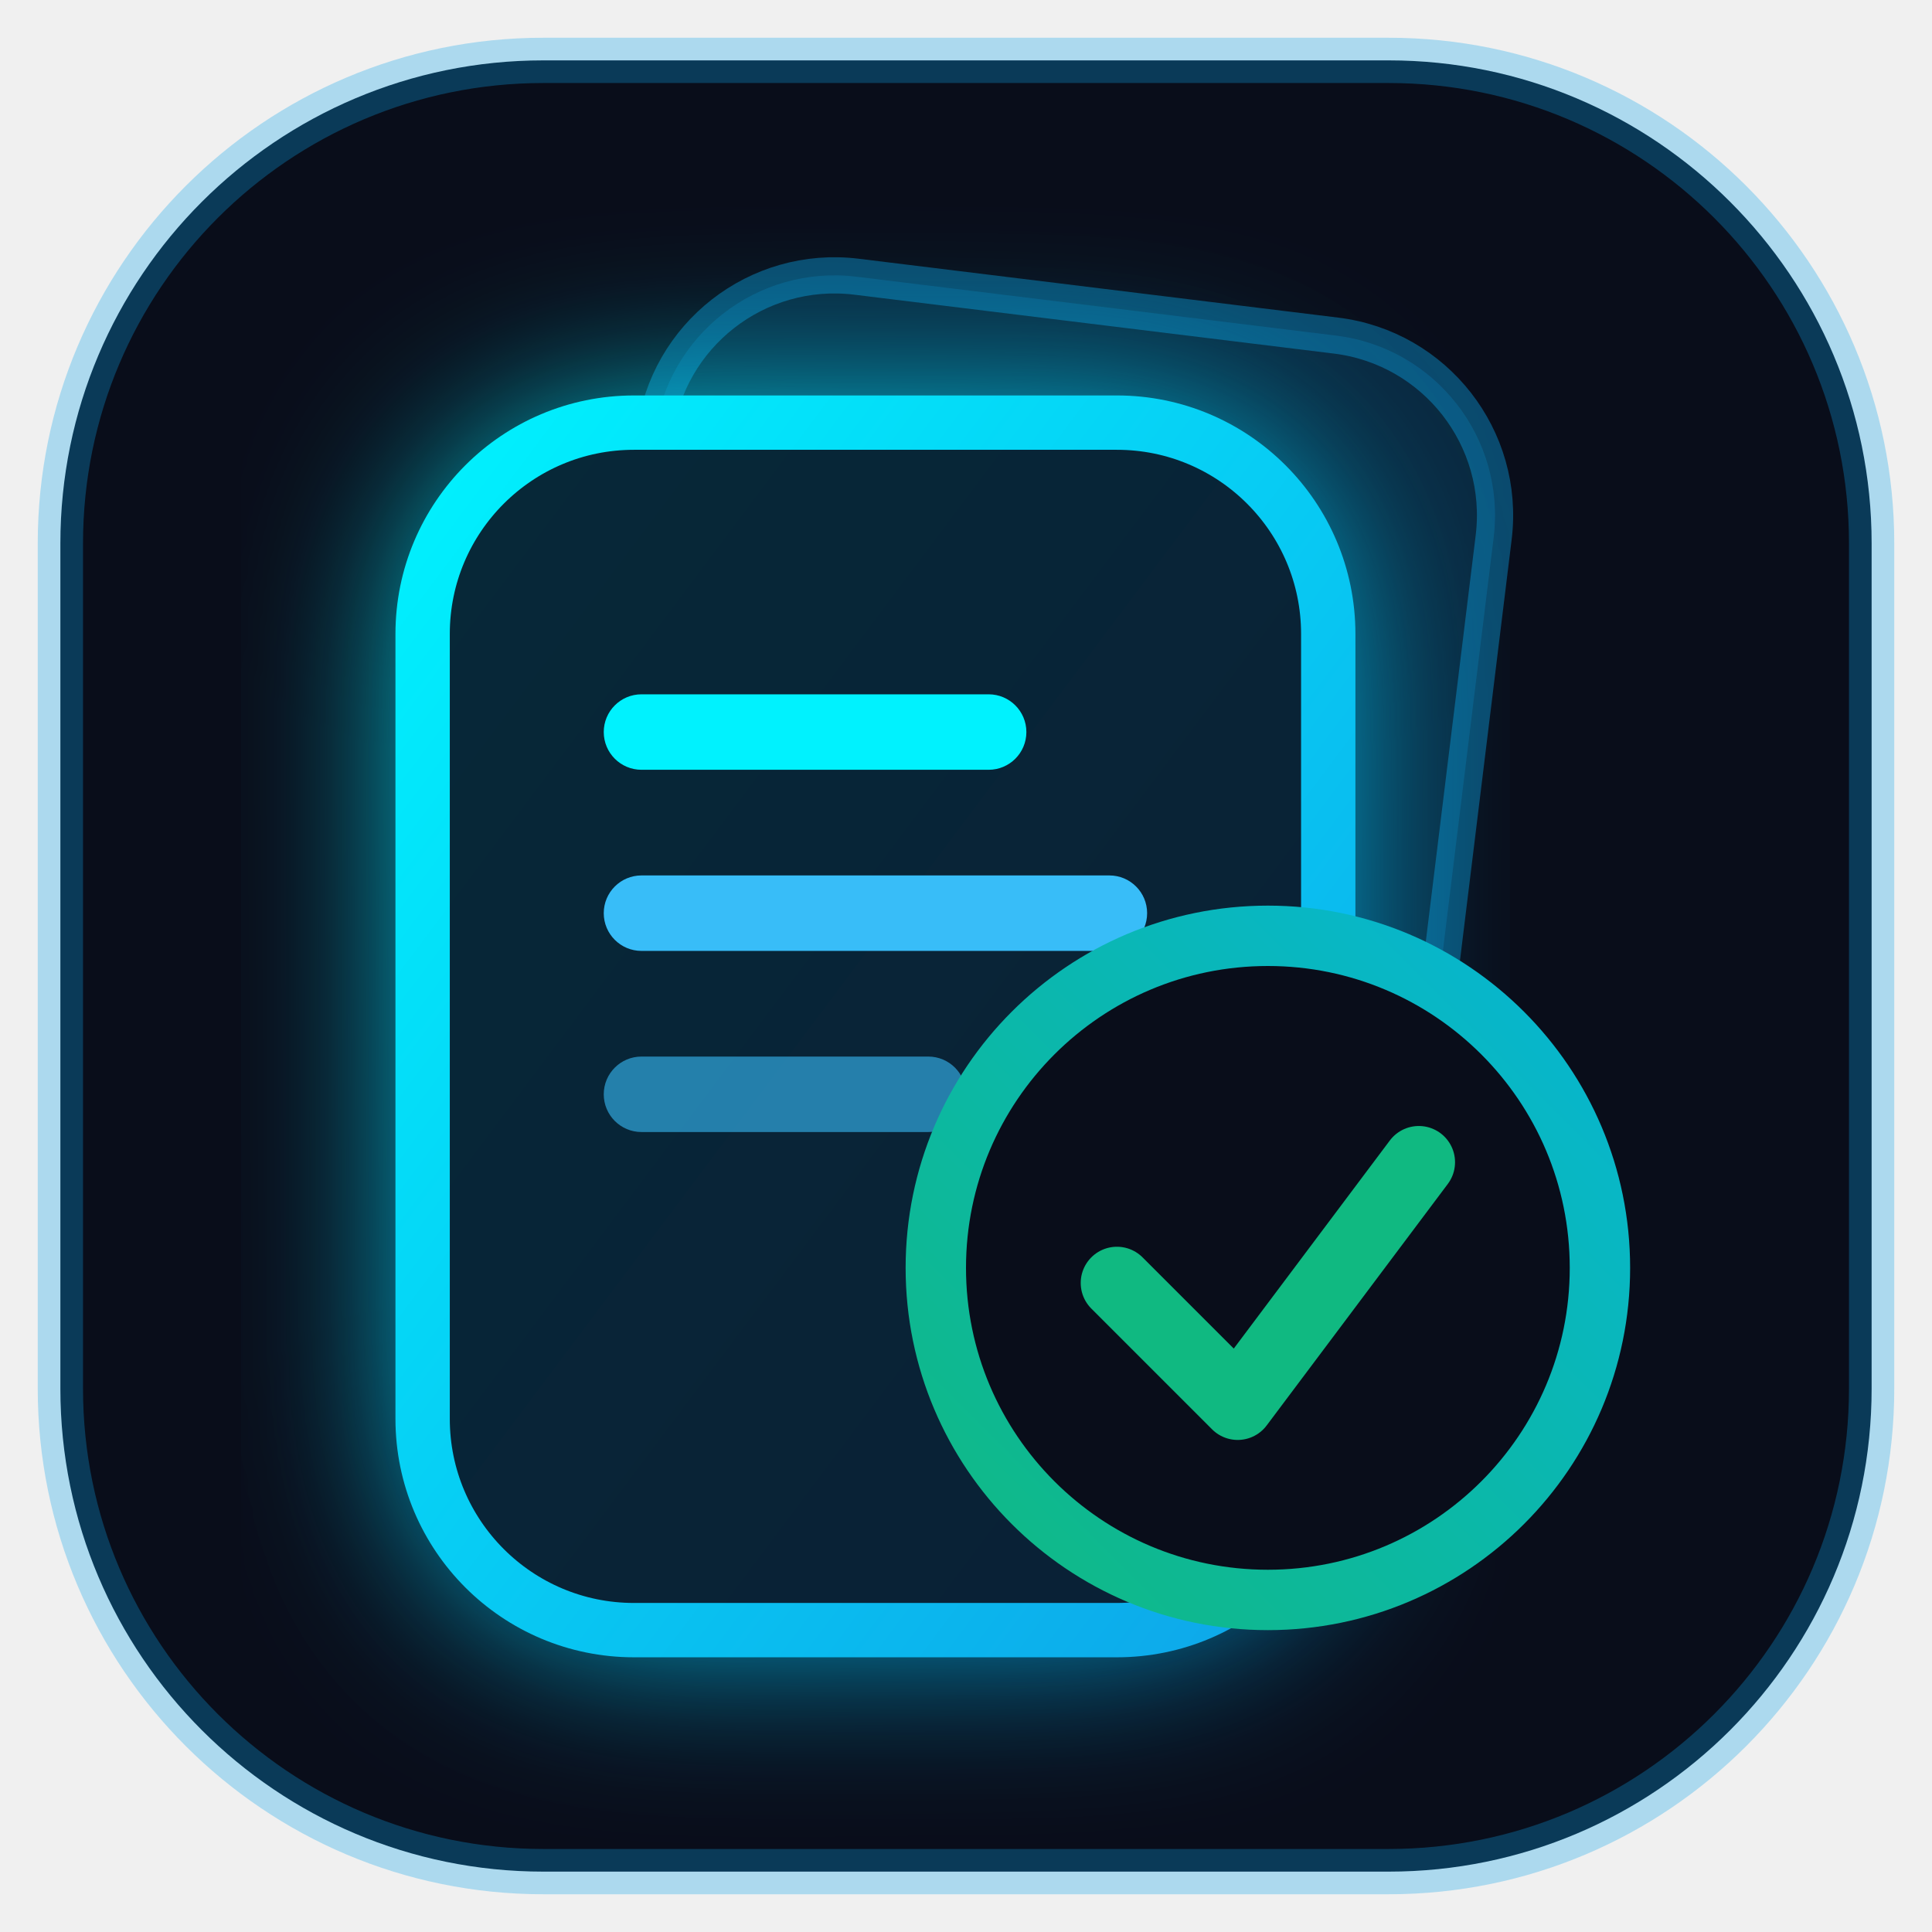
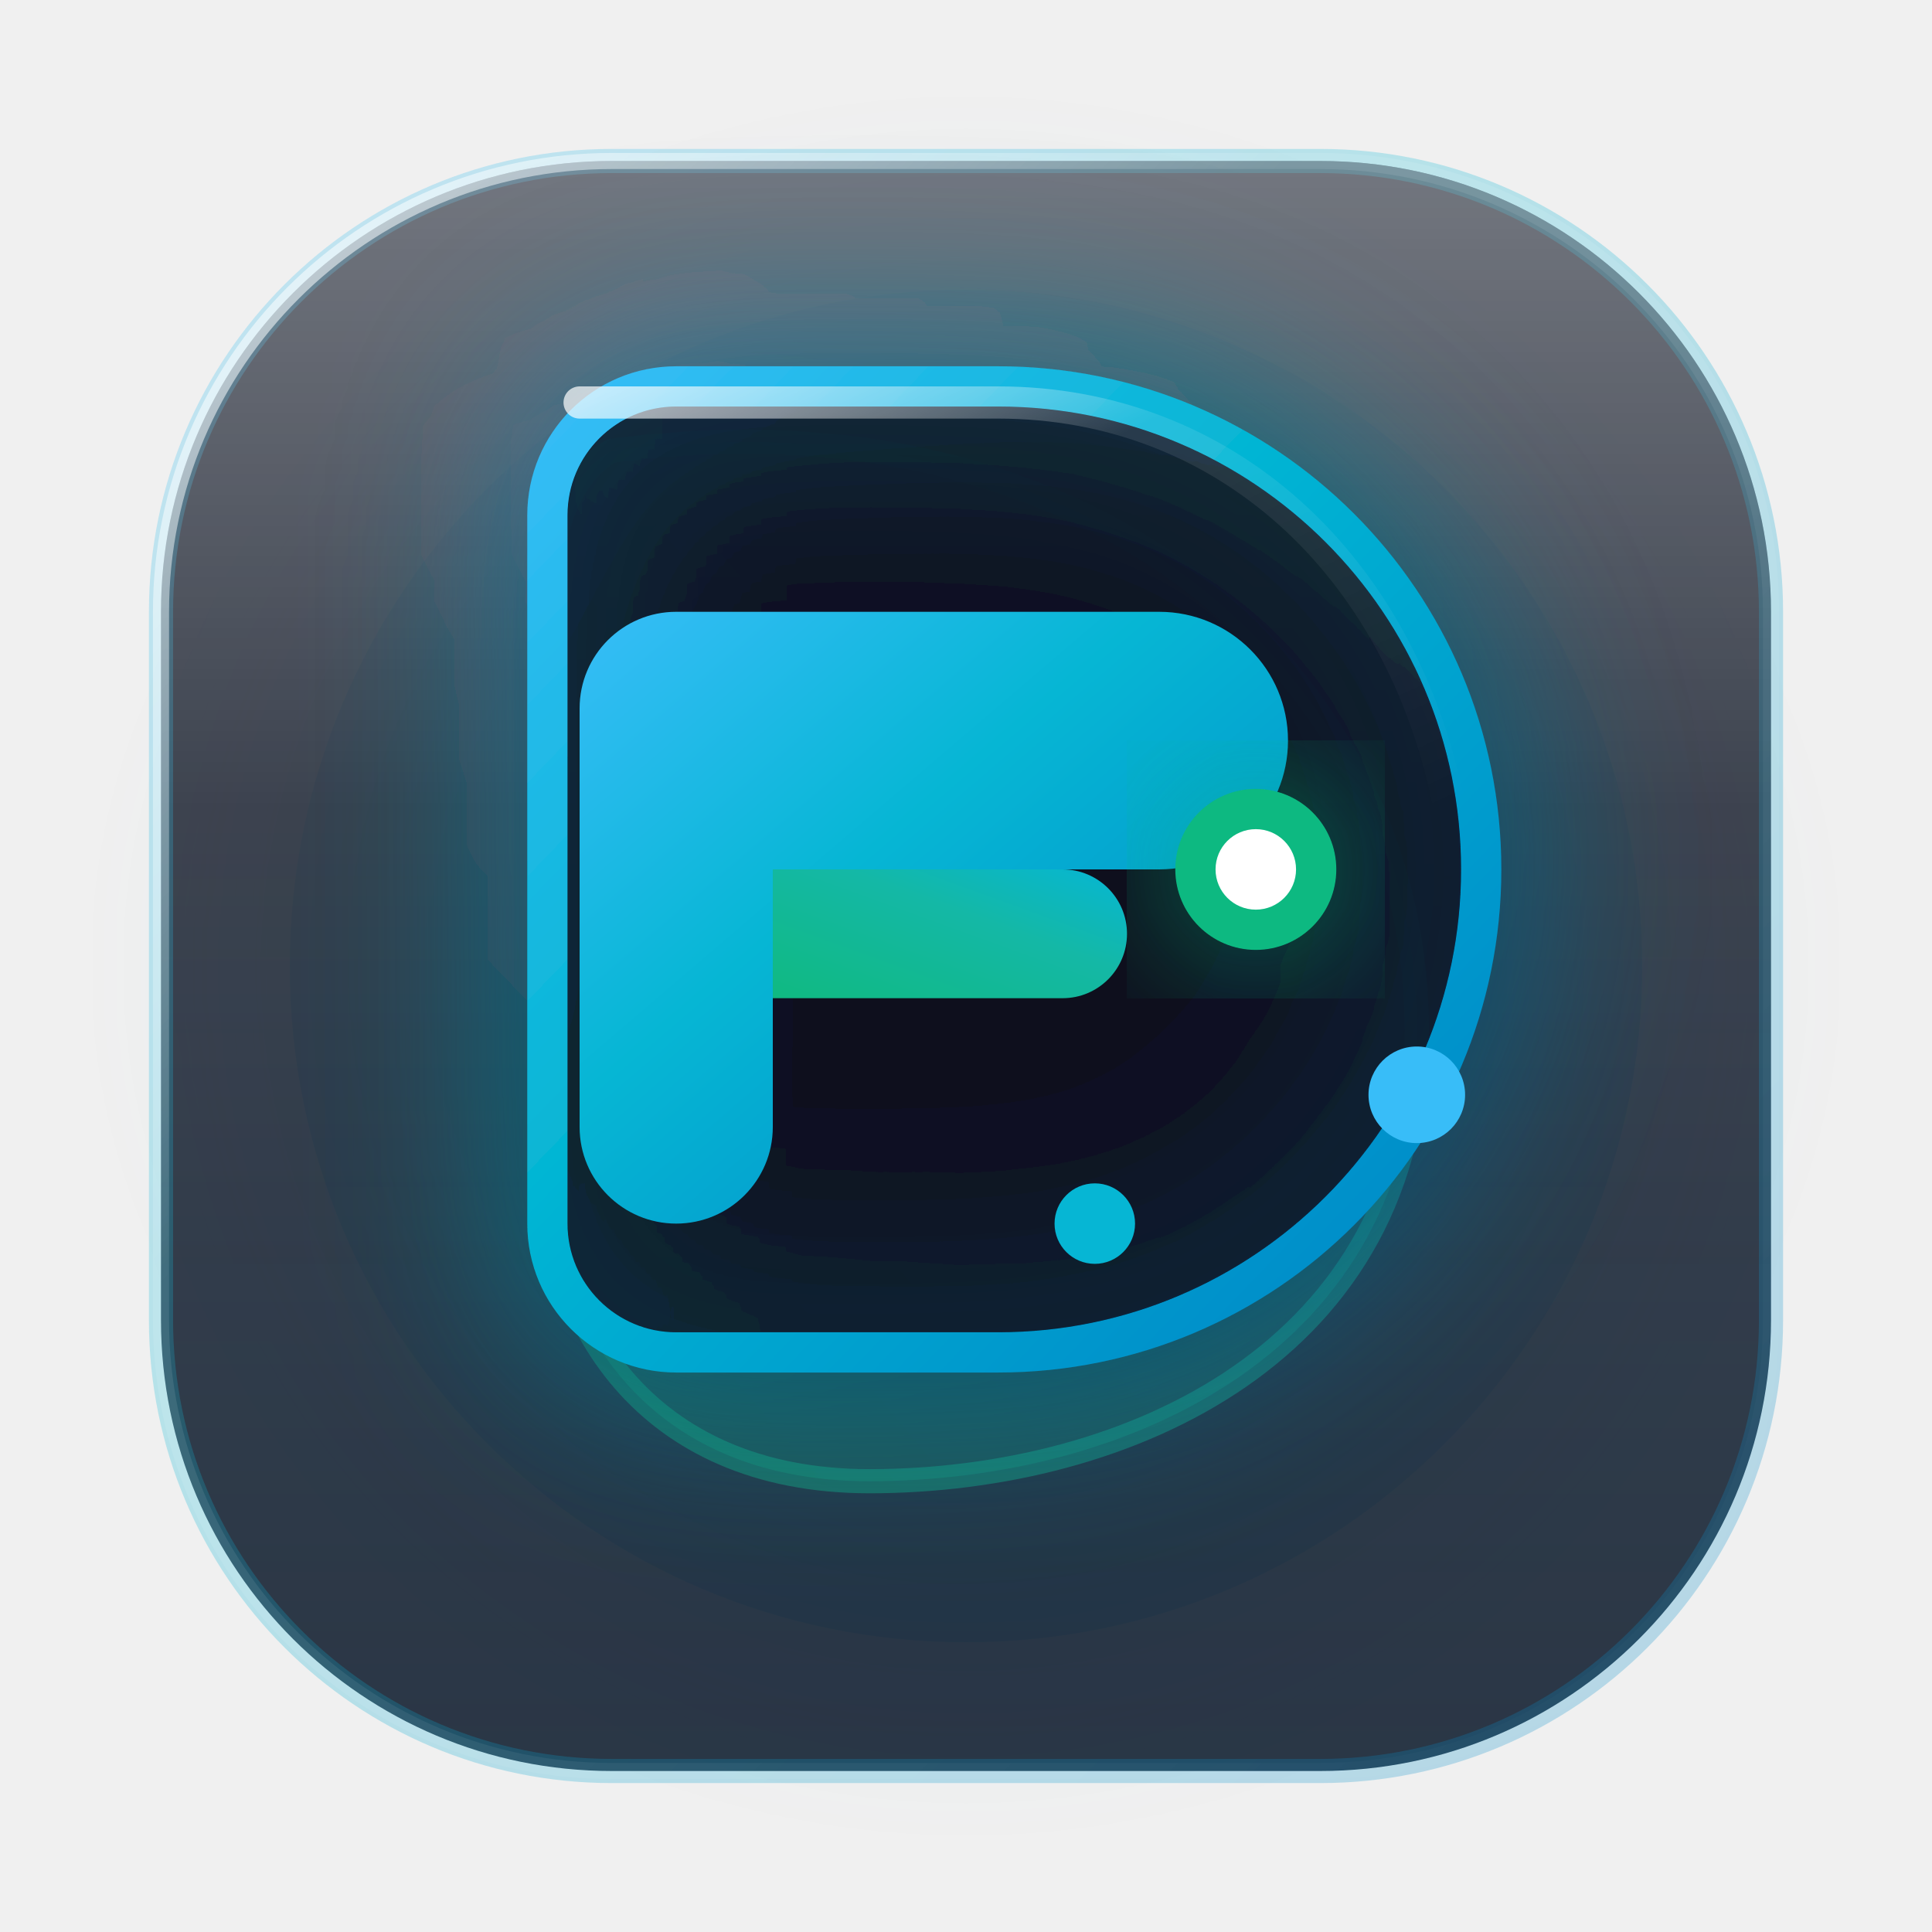
- <svg xmlns="http://www.w3.org/2000/svg" viewBox="0 0 64 64" fill="none">
+ <svg xmlns="http://www.w3.org/2000/svg" viewBox="0 0 120 120" fill="none">
  <defs>
-     <linearGradient id="df-grad-primary" x1="0%" y1="0%" x2="100%" y2="100%">
-       <stop offset="0%" stop-color="#00f2fe" />
-       <stop offset="100%" stop-color="#0ea5e9" />
+     <linearGradient id="df-primary" x1="0%" y1="0%" x2="100%" y2="100%">
+       <stop offset="0%" stop-color="#38bdf8" />
+       <stop offset="40%" stop-color="#06b6d4" />
+       <stop offset="100%" stop-color="#0284c7" />
    </linearGradient>
-     <linearGradient id="df-grad-accent" x1="0%" y1="100%" x2="100%" y2="0%">
+     <linearGradient id="df-mint" x1="0%" y1="100%" x2="100%" y2="0%">
      <stop offset="0%" stop-color="#10b981" />
+       <stop offset="60%" stop-color="#14b8a6" />
      <stop offset="100%" stop-color="#06b6d4" />
    </linearGradient>
-     <filter id="glow" x="-20%" y="-20%" width="140%" height="140%">
-       <feGaussianBlur stdDeviation="3" result="blur" />
+     <linearGradient id="df-glass" x1="0%" y1="0%" x2="0%" y2="100%">
+       <stop offset="0%" stop-color="#ffffff" stop-opacity="0.35" />
+       <stop offset="40%" stop-color="#ffffff" stop-opacity="0.10" />
+       <stop offset="100%" stop-color="#38bdf8" stop-opacity="0.05" />
+     </linearGradient>
+     <linearGradient id="df-specular" x1="0%" y1="0%" x2="100%" y2="100%">
+       <stop offset="0%" stop-color="#ffffff" stop-opacity="0.7" />
+       <stop offset="35%" stop-color="#ffffff" stop-opacity="0.1" />
+       <stop offset="100%" stop-color="#ffffff" stop-opacity="0" />
+     </linearGradient>
+     <filter id="glow-ambient" x="-30%" y="-30%" width="160%" height="160%">
+       <feGaussianBlur stdDeviation="6" result="blur" />
      <feComposite in="SourceGraphic" in2="blur" operator="over" />
    </filter>
+     <filter id="glass-blur" x="-20%" y="-20%" width="140%" height="140%">
+       <feGaussianBlur stdDeviation="3" result="blur" />
+     </filter>
  </defs>
-   <rect x="2" y="2" width="60" height="60" rx="16" fill="#090d1a" stroke="#0ea5e9" stroke-opacity="0.3" stroke-width="1.5" />
-   <rect x="20" y="10" width="28" height="38" rx="6" fill="#0ea5e9" fill-opacity="0.18" stroke="#0ea5e9" stroke-opacity="0.4" stroke-width="1.2" transform="rotate(7, 34, 29)" />
-   <rect x="14" y="14" width="30" height="40" rx="7" fill="url(#df-grad-primary)" filter="url(#glow)" />
-   <rect x="14" y="14" width="30" height="40" rx="7" fill="#080e1e" fill-opacity="0.88" />
-   <rect x="14" y="14" width="30" height="40" rx="7" stroke="url(#df-grad-primary)" stroke-width="1.8" />
-   <rect x="20" y="23" width="14" height="2.5" rx="1.25" fill="#00f2fe" />
-   <rect x="20" y="29" width="18" height="2.5" rx="1.25" fill="#38bdf8" />
-   <rect x="20" y="35" width="12" height="2.5" rx="1.25" fill="#38bdf8" fill-opacity="0.6" />
-   <circle cx="42" cy="42" r="11" fill="#090d1a" stroke="url(#df-grad-accent)" stroke-width="2" />
-   <path d="M37 42.5L41 46.5L47 38.5" stroke="#10b981" stroke-width="2.4" stroke-linecap="round" stroke-linejoin="round" />
+   <circle cx="60" cy="60" r="42" fill="#06b6d4" fill-opacity="0.18" filter="url(#glow-ambient)" />
+   <rect x="10" y="10" width="100" height="100" rx="28" fill="#070d1d" fill-opacity="0.85" stroke="url(#df-primary)" stroke-opacity="0.25" stroke-width="1.5" />
+   <rect x="10" y="10" width="100" height="100" rx="28" fill="url(#df-glass)" stroke="url(#df-specular)" stroke-width="1" />
+   <path d="M 38 28        C 68 24, 88 42, 88 64        C 88 84, 70 92, 54 92        C 40 92, 34 82, 34 72        L 34 38        C 34 32, 36 29, 38 28 Z" fill="url(#df-mint)" fill-opacity="0.22" stroke="url(#df-mint)" stroke-opacity="0.4" stroke-width="1.5" />
+   <path d="M 34 32        C 34 27.579, 37.579 24, 42 24        L 62 24        C 78.569 24, 92 37.431, 92 54        C 92 70.569, 78.569 84, 62 84        L 42 84        C 37.579 84, 34 80.421, 34 76        Z" fill="#081024" fill-opacity="0.85" stroke="url(#df-primary)" stroke-width="2.5" filter="url(#glow-ambient)" />
+   <path d="M 36 25 L 62 25 C 76 25, 87 35, 90 50" stroke="url(#df-specular)" stroke-width="2" stroke-linecap="round" />
+   <path d="M 48 38        L 72 38        C 76.418 38, 80 41.582, 80 46        C 80 50.418, 76.418 54, 72 54        L 48 54        L 48 70        C 48 73.314, 45.314 76, 42 76        C 38.686 76, 36 73.314, 36 70        L 36 44        C 36 40.686, 38.686 38, 42 38        L 48 38 Z" fill="url(#df-primary)" />
+   <path d="M 48 54 L 66 54 C 68.209 54, 70 55.791, 70 58 C 70 60.209, 68.209 62, 66 62 L 48 62 Z" fill="url(#df-mint)" />
+   <circle cx="78" cy="54" r="5" fill="#10b981" filter="url(#glow-ambient)" />
+   <circle cx="78" cy="54" r="2.5" fill="#ffffff" />
+   <circle cx="88" cy="68" r="3" fill="#38bdf8" />
+   <circle cx="68" cy="76" r="2.5" fill="#06b6d4" />
</svg>
